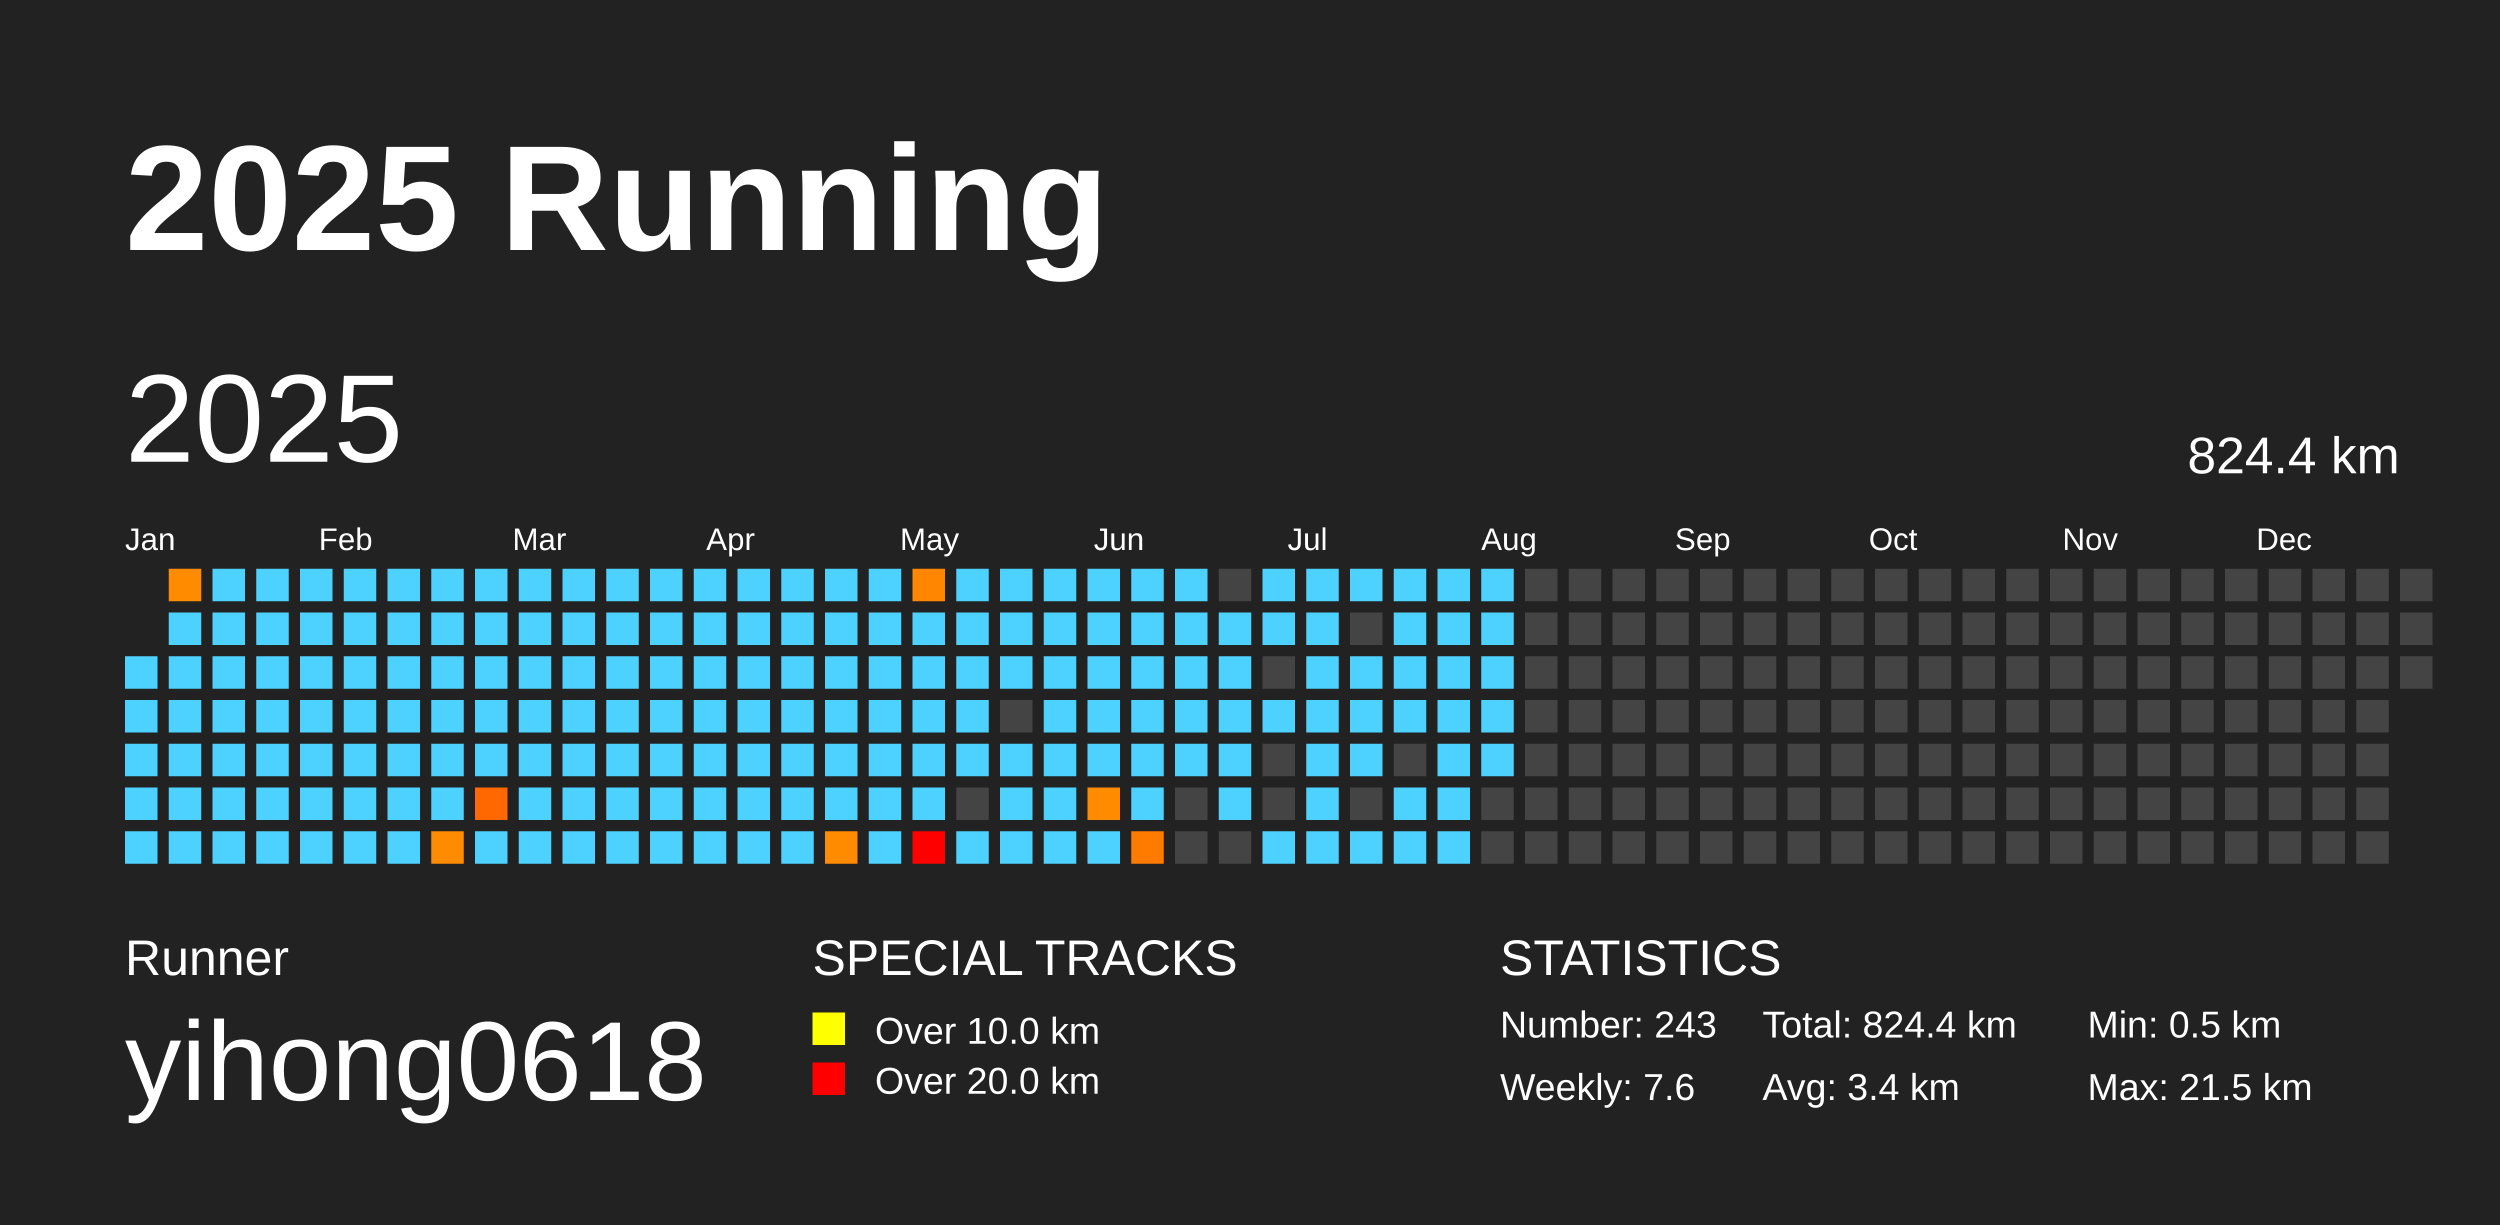
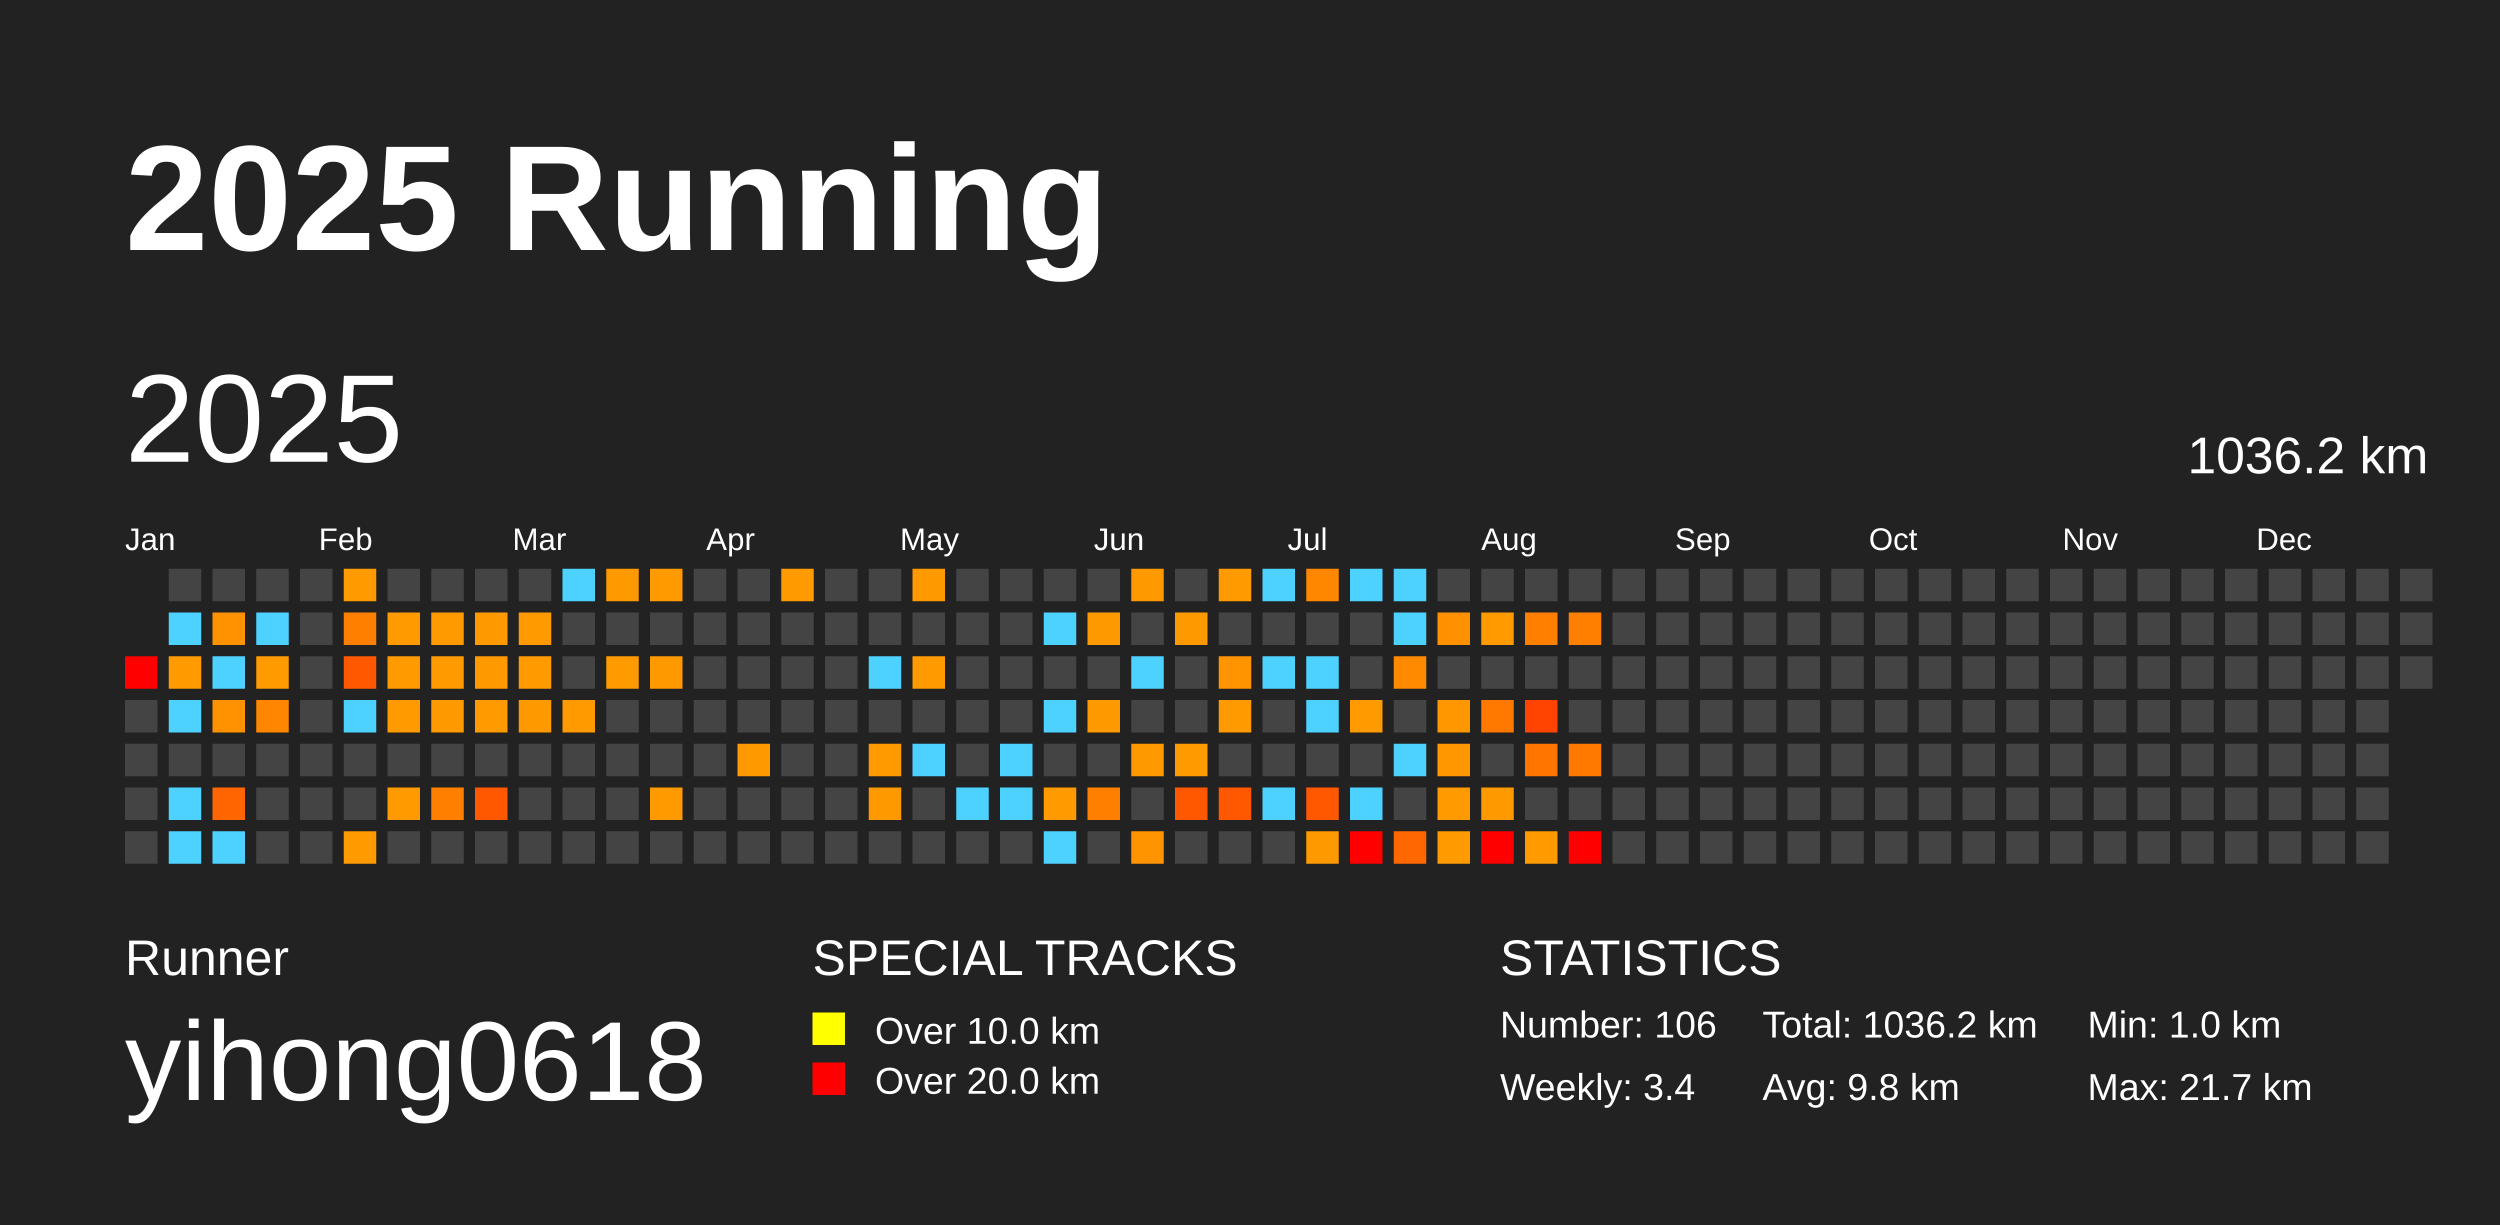
<svg xmlns="http://www.w3.org/2000/svg" baseProfile="full" height="98mm" version="1.1" viewBox="0,0,200,98" width="200mm">
  <defs />
  <rect fill="#222222" height="98" width="200" x="0" y="0" />
  <text fill="#FFFFFF" style="font-size:12px; font-family:Arial; font-weight:bold;" x="10" y="20">2025 Running</text>
  <text fill="#FFFFFF" style="font-size:4px; font-family:Arial" x="10" y="78">Runner</text>
  <text fill="#FFFFFF" style="font-size:9px; font-family:Arial" x="10" y="88">yihong0618</text>
  <text fill="#FFFFFF" style="font-size:4px; font-family:Arial" x="65" y="78">SPECIAL TRACKS</text>
  <rect fill="yellow" height="2.6" width="2.6" x="65" y="81" />
  <text fill="#FFFFFF" style="font-size:3px; font-family:Arial" x="70" y="83.5">Over 10.0 km</text>
  <rect fill="red" height="2.6" width="2.6" x="65" y="85" />
  <text fill="#FFFFFF" style="font-size:3px; font-family:Arial" x="70" y="87.5">Over 20.0 km</text>
  <text fill="#FFFFFF" style="font-size:4px; font-family:Arial" x="120" y="78">STATISTICS</text>
-   <text fill="#FFFFFF" style="font-size:3px; font-family:Arial" x="120" y="83">Number: 243</text>
-   <text fill="#FFFFFF" style="font-size:3px; font-family:Arial" x="120" y="88">Weekly: 7.6</text>
-   <text fill="#FFFFFF" style="font-size:3px; font-family:Arial" x="141" y="83">Total: 824.4 km</text>
-   <text fill="#FFFFFF" style="font-size:3px; font-family:Arial" x="141" y="88">Avg: 3.4 km</text>
-   <text fill="#FFFFFF" style="font-size:3px; font-family:Arial" x="167" y="83">Min: 0.5 km</text>
-   <text fill="#FFFFFF" style="font-size:3px; font-family:Arial" x="167" y="88">Max: 21.5 km</text>
+   <text fill="#FFFFFF" style="font-size:3px; font-family:Arial" x="120" y="83">Number: 106</text>
+   <text fill="#FFFFFF" style="font-size:3px; font-family:Arial" x="120" y="88">Weekly: 3.4</text>
+   <text fill="#FFFFFF" style="font-size:3px; font-family:Arial" x="141" y="83">Total: 1036.2 km</text>
+   <text fill="#FFFFFF" style="font-size:3px; font-family:Arial" x="141" y="88">Avg: 9.8 km</text>
+   <text fill="#FFFFFF" style="font-size:3px; font-family:Arial" x="167" y="83">Min: 1.0 km</text>
+   <text fill="#FFFFFF" style="font-size:3px; font-family:Arial" x="167" y="88">Max: 21.7 km</text>
  <text dominant-baseline="hanging" fill="#FFFFFF" style="font-size:10.0px; font-family:Arial;" x="10" y="30">2025</text>
-   <text dominant-baseline="hanging" fill="#FFFFFF" style="font-size:4.125px; font-family:Arial;" x="175" y="35">824.4 km</text>
+   <text dominant-baseline="hanging" fill="#FFFFFF" style="font-size:4.125px; font-family:Arial;" x="175" y="35">1036.2 km</text>
  <text fill="#FFFFFF" style="font-size:2.5px; font-family:Arial" x="10.0" y="44">Jan</text>
  <text fill="#FFFFFF" style="font-size:2.5px; font-family:Arial" x="25.5" y="44">Feb</text>
  <text fill="#FFFFFF" style="font-size:2.5px; font-family:Arial" x="41.0" y="44">Mar</text>
  <text fill="#FFFFFF" style="font-size:2.5px; font-family:Arial" x="56.5" y="44">Apr</text>
  <text fill="#FFFFFF" style="font-size:2.5px; font-family:Arial" x="72.0" y="44">May</text>
  <text fill="#FFFFFF" style="font-size:2.5px; font-family:Arial" x="87.5" y="44">Jun</text>
  <text fill="#FFFFFF" style="font-size:2.5px; font-family:Arial" x="103.0" y="44">Jul</text>
  <text fill="#FFFFFF" style="font-size:2.5px; font-family:Arial" x="118.5" y="44">Aug</text>
  <text fill="#FFFFFF" style="font-size:2.5px; font-family:Arial" x="134.0" y="44">Sep</text>
  <text fill="#FFFFFF" style="font-size:2.5px; font-family:Arial" x="149.5" y="44">Oct</text>
  <text fill="#FFFFFF" style="font-size:2.5px; font-family:Arial" x="165.0" y="44">Nov</text>
  <text fill="#FFFFFF" style="font-size:2.5px; font-family:Arial" x="180.5" y="44">Dec</text>
-   <rect fill="#4dd2ff" height="2.6" width="2.6" x="10.0" y="52.5" />
-   <rect fill="#4dd2ff" height="2.6" width="2.6" x="10.0" y="56.0" />
-   <rect fill="#4dd2ff" height="2.6" width="2.6" x="10.0" y="59.5" />
-   <rect fill="#4dd2ff" height="2.6" width="2.6" x="10.0" y="63.0" />
-   <rect fill="#4dd2ff" height="2.6" width="2.6" x="10.0" y="66.5" />
-   <rect fill="#ff8c00" height="2.6" width="2.6" x="13.5" y="45.5" />
+   <rect fill="red" height="2.6" width="2.6" x="10.0" y="52.5" />
+   <rect fill="#444444" height="2.6" width="2.6" x="10.0" y="56.0" />
+   <rect fill="#444444" height="2.6" width="2.6" x="10.0" y="59.5" />
+   <rect fill="#444444" height="2.6" width="2.6" x="10.0" y="63.0" />
+   <rect fill="#444444" height="2.6" width="2.6" x="10.0" y="66.5" />
+   <rect fill="#444444" height="2.6" width="2.6" x="13.5" y="45.5" />
  <rect fill="#4dd2ff" height="2.6" width="2.6" x="13.5" y="49.0" />
-   <rect fill="#4dd2ff" height="2.6" width="2.6" x="13.5" y="52.5" />
+   <rect fill="#ff9a00" height="2.6" width="2.6" x="13.5" y="52.5" />
  <rect fill="#4dd2ff" height="2.6" width="2.6" x="13.5" y="56.0" />
-   <rect fill="#4dd2ff" height="2.6" width="2.6" x="13.5" y="59.5" />
+   <rect fill="#444444" height="2.6" width="2.6" x="13.5" y="59.5" />
  <rect fill="#4dd2ff" height="2.6" width="2.6" x="13.5" y="63.0" />
  <rect fill="#4dd2ff" height="2.6" width="2.6" x="13.5" y="66.5" />
-   <rect fill="#4dd2ff" height="2.6" width="2.6" x="17.0" y="45.5" />
-   <rect fill="#4dd2ff" height="2.6" width="2.6" x="17.0" y="49.0" />
+   <rect fill="#444444" height="2.6" width="2.6" x="17.0" y="45.5" />
+   <rect fill="#ff9200" height="2.6" width="2.6" x="17.0" y="49.0" />
  <rect fill="#4dd2ff" height="2.6" width="2.6" x="17.0" y="52.5" />
-   <rect fill="#4dd2ff" height="2.6" width="2.6" x="17.0" y="56.0" />
-   <rect fill="#4dd2ff" height="2.6" width="2.6" x="17.0" y="59.5" />
-   <rect fill="#4dd2ff" height="2.6" width="2.6" x="17.0" y="63.0" />
+   <rect fill="#ff9200" height="2.6" width="2.6" x="17.0" y="56.0" />
+   <rect fill="#444444" height="2.6" width="2.6" x="17.0" y="59.5" />
+   <rect fill="#ff6500" height="2.6" width="2.6" x="17.0" y="63.0" />
  <rect fill="#4dd2ff" height="2.6" width="2.6" x="17.0" y="66.5" />
-   <rect fill="#4dd2ff" height="2.6" width="2.6" x="20.5" y="45.5" />
+   <rect fill="#444444" height="2.6" width="2.6" x="20.5" y="45.5" />
  <rect fill="#4dd2ff" height="2.6" width="2.6" x="20.5" y="49.0" />
-   <rect fill="#4dd2ff" height="2.6" width="2.6" x="20.5" y="52.5" />
-   <rect fill="#4dd2ff" height="2.6" width="2.6" x="20.5" y="56.0" />
-   <rect fill="#4dd2ff" height="2.6" width="2.6" x="20.5" y="59.5" />
-   <rect fill="#4dd2ff" height="2.6" width="2.6" x="20.5" y="63.0" />
-   <rect fill="#4dd2ff" height="2.6" width="2.6" x="20.5" y="66.5" />
-   <rect fill="#4dd2ff" height="2.6" width="2.6" x="24.0" y="45.5" />
-   <rect fill="#4dd2ff" height="2.6" width="2.6" x="24.0" y="49.0" />
-   <rect fill="#4dd2ff" height="2.6" width="2.6" x="24.0" y="52.5" />
-   <rect fill="#4dd2ff" height="2.6" width="2.6" x="24.0" y="56.0" />
-   <rect fill="#4dd2ff" height="2.6" width="2.6" x="24.0" y="59.5" />
-   <rect fill="#4dd2ff" height="2.6" width="2.6" x="24.0" y="63.0" />
-   <rect fill="#4dd2ff" height="2.6" width="2.6" x="24.0" y="66.5" />
-   <rect fill="#4dd2ff" height="2.6" width="2.6" x="27.5" y="45.5" />
-   <rect fill="#4dd2ff" height="2.6" width="2.6" x="27.5" y="49.0" />
-   <rect fill="#4dd2ff" height="2.6" width="2.6" x="27.5" y="52.5" />
+   <rect fill="#ff9a00" height="2.6" width="2.6" x="20.5" y="52.5" />
+   <rect fill="#ff8600" height="2.6" width="2.6" x="20.5" y="56.0" />
+   <rect fill="#444444" height="2.6" width="2.6" x="20.5" y="59.5" />
+   <rect fill="#444444" height="2.6" width="2.6" x="20.5" y="63.0" />
+   <rect fill="#444444" height="2.6" width="2.6" x="20.5" y="66.5" />
+   <rect fill="#444444" height="2.6" width="2.6" x="24.0" y="45.5" />
+   <rect fill="#444444" height="2.6" width="2.6" x="24.0" y="49.0" />
+   <rect fill="#444444" height="2.6" width="2.6" x="24.0" y="52.5" />
+   <rect fill="#444444" height="2.6" width="2.6" x="24.0" y="56.0" />
+   <rect fill="#444444" height="2.6" width="2.6" x="24.0" y="59.5" />
+   <rect fill="#444444" height="2.6" width="2.6" x="24.0" y="63.0" />
+   <rect fill="#444444" height="2.6" width="2.6" x="24.0" y="66.5" />
+   <rect fill="#ff9a00" height="2.6" width="2.6" x="27.5" y="45.5" />
+   <rect fill="#ff7f00" height="2.6" width="2.6" x="27.5" y="49.0" />
+   <rect fill="#ff5800" height="2.6" width="2.6" x="27.5" y="52.5" />
  <rect fill="#4dd2ff" height="2.6" width="2.6" x="27.5" y="56.0" />
-   <rect fill="#4dd2ff" height="2.6" width="2.6" x="27.5" y="59.5" />
-   <rect fill="#4dd2ff" height="2.6" width="2.6" x="27.5" y="63.0" />
-   <rect fill="#4dd2ff" height="2.6" width="2.6" x="27.5" y="66.5" />
-   <rect fill="#4dd2ff" height="2.6" width="2.6" x="31.0" y="45.5" />
-   <rect fill="#4dd2ff" height="2.6" width="2.6" x="31.0" y="49.0" />
-   <rect fill="#4dd2ff" height="2.6" width="2.6" x="31.0" y="52.5" />
-   <rect fill="#4dd2ff" height="2.6" width="2.6" x="31.0" y="56.0" />
-   <rect fill="#4dd2ff" height="2.6" width="2.6" x="31.0" y="59.5" />
-   <rect fill="#4dd2ff" height="2.6" width="2.6" x="31.0" y="63.0" />
-   <rect fill="#4dd2ff" height="2.6" width="2.6" x="31.0" y="66.5" />
-   <rect fill="#4dd2ff" height="2.6" width="2.6" x="34.5" y="45.5" />
-   <rect fill="#4dd2ff" height="2.6" width="2.6" x="34.5" y="49.0" />
-   <rect fill="#4dd2ff" height="2.6" width="2.6" x="34.5" y="52.5" />
-   <rect fill="#4dd2ff" height="2.6" width="2.6" x="34.5" y="56.0" />
-   <rect fill="#4dd2ff" height="2.6" width="2.6" x="34.5" y="59.5" />
-   <rect fill="#4dd2ff" height="2.6" width="2.6" x="34.5" y="63.0" />
-   <rect fill="#ff8c00" height="2.6" width="2.6" x="34.5" y="66.5" />
-   <rect fill="#4dd2ff" height="2.6" width="2.6" x="38.0" y="45.5" />
-   <rect fill="#4dd2ff" height="2.6" width="2.6" x="38.0" y="49.0" />
-   <rect fill="#4dd2ff" height="2.6" width="2.6" x="38.0" y="52.5" />
-   <rect fill="#4dd2ff" height="2.6" width="2.6" x="38.0" y="56.0" />
-   <rect fill="#4dd2ff" height="2.6" width="2.6" x="38.0" y="59.5" />
-   <rect fill="#ff6700" height="2.6" width="2.6" x="38.0" y="63.0" />
-   <rect fill="#4dd2ff" height="2.6" width="2.6" x="38.0" y="66.5" />
-   <rect fill="#4dd2ff" height="2.6" width="2.6" x="41.5" y="45.5" />
-   <rect fill="#4dd2ff" height="2.6" width="2.6" x="41.5" y="49.0" />
-   <rect fill="#4dd2ff" height="2.6" width="2.6" x="41.5" y="52.5" />
-   <rect fill="#4dd2ff" height="2.6" width="2.6" x="41.5" y="56.0" />
-   <rect fill="#4dd2ff" height="2.6" width="2.6" x="41.5" y="59.5" />
-   <rect fill="#4dd2ff" height="2.6" width="2.6" x="41.5" y="63.0" />
-   <rect fill="#4dd2ff" height="2.6" width="2.6" x="41.5" y="66.5" />
+   <rect fill="#444444" height="2.6" width="2.6" x="27.5" y="59.5" />
+   <rect fill="#444444" height="2.6" width="2.6" x="27.5" y="63.0" />
+   <rect fill="#ff9a00" height="2.6" width="2.6" x="27.5" y="66.5" />
+   <rect fill="#444444" height="2.6" width="2.6" x="31.0" y="45.5" />
+   <rect fill="#ff9a00" height="2.6" width="2.6" x="31.0" y="49.0" />
+   <rect fill="#ff9a00" height="2.6" width="2.6" x="31.0" y="52.5" />
+   <rect fill="#ff9a00" height="2.6" width="2.6" x="31.0" y="56.0" />
+   <rect fill="#444444" height="2.6" width="2.6" x="31.0" y="59.5" />
+   <rect fill="#ff9a00" height="2.6" width="2.6" x="31.0" y="63.0" />
+   <rect fill="#444444" height="2.6" width="2.6" x="31.0" y="66.5" />
+   <rect fill="#444444" height="2.6" width="2.6" x="34.5" y="45.5" />
+   <rect fill="#ff9a00" height="2.6" width="2.6" x="34.5" y="49.0" />
+   <rect fill="#ff9a00" height="2.6" width="2.6" x="34.5" y="52.5" />
+   <rect fill="#ff9900" height="2.6" width="2.6" x="34.5" y="56.0" />
+   <rect fill="#444444" height="2.6" width="2.6" x="34.5" y="59.5" />
+   <rect fill="#ff7f00" height="2.6" width="2.6" x="34.5" y="63.0" />
+   <rect fill="#444444" height="2.6" width="2.6" x="34.5" y="66.5" />
+   <rect fill="#444444" height="2.6" width="2.6" x="38.0" y="45.5" />
+   <rect fill="#ff9900" height="2.6" width="2.6" x="38.0" y="49.0" />
+   <rect fill="#ff9900" height="2.6" width="2.6" x="38.0" y="52.5" />
+   <rect fill="#ff9a00" height="2.6" width="2.6" x="38.0" y="56.0" />
+   <rect fill="#444444" height="2.6" width="2.6" x="38.0" y="59.5" />
+   <rect fill="#ff5800" height="2.6" width="2.6" x="38.0" y="63.0" />
+   <rect fill="#444444" height="2.6" width="2.6" x="38.0" y="66.5" />
+   <rect fill="#444444" height="2.6" width="2.6" x="41.5" y="45.5" />
+   <rect fill="#ff9a00" height="2.6" width="2.6" x="41.5" y="49.0" />
+   <rect fill="#ff9a00" height="2.6" width="2.6" x="41.5" y="52.5" />
+   <rect fill="#ff9900" height="2.6" width="2.6" x="41.5" y="56.0" />
+   <rect fill="#444444" height="2.6" width="2.6" x="41.5" y="59.5" />
+   <rect fill="#444444" height="2.6" width="2.6" x="41.5" y="63.0" />
+   <rect fill="#444444" height="2.6" width="2.6" x="41.5" y="66.5" />
  <rect fill="#4dd2ff" height="2.6" width="2.6" x="45.0" y="45.5" />
-   <rect fill="#4dd2ff" height="2.6" width="2.6" x="45.0" y="49.0" />
-   <rect fill="#4dd2ff" height="2.6" width="2.6" x="45.0" y="52.5" />
-   <rect fill="#4dd2ff" height="2.6" width="2.6" x="45.0" y="56.0" />
-   <rect fill="#4dd2ff" height="2.6" width="2.6" x="45.0" y="59.5" />
-   <rect fill="#4dd2ff" height="2.6" width="2.6" x="45.0" y="63.0" />
-   <rect fill="#4dd2ff" height="2.6" width="2.6" x="45.0" y="66.5" />
-   <rect fill="#4dd2ff" height="2.6" width="2.6" x="48.5" y="45.5" />
-   <rect fill="#4dd2ff" height="2.6" width="2.6" x="48.5" y="49.0" />
-   <rect fill="#4dd2ff" height="2.6" width="2.6" x="48.5" y="52.5" />
-   <rect fill="#4dd2ff" height="2.6" width="2.6" x="48.5" y="56.0" />
-   <rect fill="#4dd2ff" height="2.6" width="2.6" x="48.5" y="59.5" />
-   <rect fill="#4dd2ff" height="2.6" width="2.6" x="48.5" y="63.0" />
-   <rect fill="#4dd2ff" height="2.6" width="2.6" x="48.5" y="66.5" />
-   <rect fill="#4dd2ff" height="2.6" width="2.6" x="52.0" y="45.5" />
-   <rect fill="#4dd2ff" height="2.6" width="2.6" x="52.0" y="49.0" />
-   <rect fill="#4dd2ff" height="2.6" width="2.6" x="52.0" y="52.5" />
-   <rect fill="#4dd2ff" height="2.6" width="2.6" x="52.0" y="56.0" />
-   <rect fill="#4dd2ff" height="2.6" width="2.6" x="52.0" y="59.5" />
-   <rect fill="#4dd2ff" height="2.6" width="2.6" x="52.0" y="63.0" />
-   <rect fill="#4dd2ff" height="2.6" width="2.6" x="52.0" y="66.5" />
-   <rect fill="#4dd2ff" height="2.6" width="2.6" x="55.5" y="45.5" />
-   <rect fill="#4dd2ff" height="2.6" width="2.6" x="55.5" y="49.0" />
-   <rect fill="#4dd2ff" height="2.6" width="2.6" x="55.5" y="52.5" />
-   <rect fill="#4dd2ff" height="2.6" width="2.6" x="55.5" y="56.0" />
-   <rect fill="#4dd2ff" height="2.6" width="2.6" x="55.5" y="59.5" />
-   <rect fill="#4dd2ff" height="2.6" width="2.6" x="55.5" y="63.0" />
-   <rect fill="#4dd2ff" height="2.6" width="2.6" x="55.5" y="66.5" />
-   <rect fill="#4dd2ff" height="2.6" width="2.6" x="59.0" y="45.5" />
-   <rect fill="#4dd2ff" height="2.6" width="2.6" x="59.0" y="49.0" />
-   <rect fill="#4dd2ff" height="2.6" width="2.6" x="59.0" y="52.5" />
-   <rect fill="#4dd2ff" height="2.6" width="2.6" x="59.0" y="56.0" />
-   <rect fill="#4dd2ff" height="2.6" width="2.6" x="59.0" y="59.5" />
-   <rect fill="#4dd2ff" height="2.6" width="2.6" x="59.0" y="63.0" />
-   <rect fill="#4dd2ff" height="2.6" width="2.6" x="59.0" y="66.5" />
-   <rect fill="#4dd2ff" height="2.6" width="2.6" x="62.5" y="45.5" />
-   <rect fill="#4dd2ff" height="2.6" width="2.6" x="62.5" y="49.0" />
-   <rect fill="#4dd2ff" height="2.6" width="2.6" x="62.5" y="52.5" />
-   <rect fill="#4dd2ff" height="2.6" width="2.6" x="62.5" y="56.0" />
-   <rect fill="#4dd2ff" height="2.6" width="2.6" x="62.5" y="59.5" />
-   <rect fill="#4dd2ff" height="2.6" width="2.6" x="62.5" y="63.0" />
-   <rect fill="#4dd2ff" height="2.6" width="2.6" x="62.5" y="66.5" />
-   <rect fill="#4dd2ff" height="2.6" width="2.6" x="66.0" y="45.5" />
-   <rect fill="#4dd2ff" height="2.6" width="2.6" x="66.0" y="49.0" />
-   <rect fill="#4dd2ff" height="2.6" width="2.6" x="66.0" y="52.5" />
-   <rect fill="#4dd2ff" height="2.6" width="2.6" x="66.0" y="56.0" />
-   <rect fill="#4dd2ff" height="2.6" width="2.6" x="66.0" y="59.5" />
-   <rect fill="#4dd2ff" height="2.6" width="2.6" x="66.0" y="63.0" />
-   <rect fill="#ff8c00" height="2.6" width="2.6" x="66.0" y="66.5" />
-   <rect fill="#4dd2ff" height="2.6" width="2.6" x="69.5" y="45.5" />
-   <rect fill="#4dd2ff" height="2.6" width="2.6" x="69.5" y="49.0" />
+   <rect fill="#444444" height="2.6" width="2.6" x="45.0" y="49.0" />
+   <rect fill="#444444" height="2.6" width="2.6" x="45.0" y="52.5" />
+   <rect fill="#ff9a00" height="2.6" width="2.6" x="45.0" y="56.0" />
+   <rect fill="#444444" height="2.6" width="2.6" x="45.0" y="59.5" />
+   <rect fill="#444444" height="2.6" width="2.6" x="45.0" y="63.0" />
+   <rect fill="#444444" height="2.6" width="2.6" x="45.0" y="66.5" />
+   <rect fill="#ff9900" height="2.6" width="2.6" x="48.5" y="45.5" />
+   <rect fill="#444444" height="2.6" width="2.6" x="48.5" y="49.0" />
+   <rect fill="#ff9a00" height="2.6" width="2.6" x="48.5" y="52.5" />
+   <rect fill="#444444" height="2.6" width="2.6" x="48.5" y="56.0" />
+   <rect fill="#444444" height="2.6" width="2.6" x="48.5" y="59.5" />
+   <rect fill="#444444" height="2.6" width="2.6" x="48.5" y="63.0" />
+   <rect fill="#444444" height="2.6" width="2.6" x="48.5" y="66.5" />
+   <rect fill="#ff9a00" height="2.6" width="2.6" x="52.0" y="45.5" />
+   <rect fill="#444444" height="2.6" width="2.6" x="52.0" y="49.0" />
+   <rect fill="#ff9900" height="2.6" width="2.6" x="52.0" y="52.5" />
+   <rect fill="#444444" height="2.6" width="2.6" x="52.0" y="56.0" />
+   <rect fill="#444444" height="2.6" width="2.6" x="52.0" y="59.5" />
+   <rect fill="#ff9a00" height="2.6" width="2.6" x="52.0" y="63.0" />
+   <rect fill="#444444" height="2.6" width="2.6" x="52.0" y="66.5" />
+   <rect fill="#444444" height="2.6" width="2.6" x="55.5" y="45.5" />
+   <rect fill="#444444" height="2.6" width="2.6" x="55.5" y="49.0" />
+   <rect fill="#444444" height="2.6" width="2.6" x="55.5" y="52.5" />
+   <rect fill="#444444" height="2.6" width="2.6" x="55.5" y="56.0" />
+   <rect fill="#444444" height="2.6" width="2.6" x="55.5" y="59.5" />
+   <rect fill="#444444" height="2.6" width="2.6" x="55.5" y="63.0" />
+   <rect fill="#444444" height="2.6" width="2.6" x="55.5" y="66.5" />
+   <rect fill="#444444" height="2.6" width="2.6" x="59.0" y="45.5" />
+   <rect fill="#444444" height="2.6" width="2.6" x="59.0" y="49.0" />
+   <rect fill="#444444" height="2.6" width="2.6" x="59.0" y="52.5" />
+   <rect fill="#444444" height="2.6" width="2.6" x="59.0" y="56.0" />
+   <rect fill="#ff9900" height="2.6" width="2.6" x="59.0" y="59.5" />
+   <rect fill="#444444" height="2.6" width="2.6" x="59.0" y="63.0" />
+   <rect fill="#444444" height="2.6" width="2.6" x="59.0" y="66.5" />
+   <rect fill="#ff9a00" height="2.6" width="2.6" x="62.5" y="45.5" />
+   <rect fill="#444444" height="2.6" width="2.6" x="62.5" y="49.0" />
+   <rect fill="#444444" height="2.6" width="2.6" x="62.5" y="52.5" />
+   <rect fill="#444444" height="2.6" width="2.6" x="62.5" y="56.0" />
+   <rect fill="#444444" height="2.6" width="2.6" x="62.5" y="59.5" />
+   <rect fill="#444444" height="2.6" width="2.6" x="62.5" y="63.0" />
+   <rect fill="#444444" height="2.6" width="2.6" x="62.5" y="66.5" />
+   <rect fill="#444444" height="2.6" width="2.6" x="66.0" y="45.5" />
+   <rect fill="#444444" height="2.6" width="2.6" x="66.0" y="49.0" />
+   <rect fill="#444444" height="2.6" width="2.6" x="66.0" y="52.5" />
+   <rect fill="#444444" height="2.6" width="2.6" x="66.0" y="56.0" />
+   <rect fill="#444444" height="2.6" width="2.6" x="66.0" y="59.5" />
+   <rect fill="#444444" height="2.6" width="2.6" x="66.0" y="63.0" />
+   <rect fill="#444444" height="2.6" width="2.6" x="66.0" y="66.5" />
+   <rect fill="#444444" height="2.6" width="2.6" x="69.5" y="45.5" />
+   <rect fill="#444444" height="2.6" width="2.6" x="69.5" y="49.0" />
  <rect fill="#4dd2ff" height="2.6" width="2.6" x="69.5" y="52.5" />
-   <rect fill="#4dd2ff" height="2.6" width="2.6" x="69.5" y="56.0" />
-   <rect fill="#4dd2ff" height="2.6" width="2.6" x="69.5" y="59.5" />
-   <rect fill="#4dd2ff" height="2.6" width="2.6" x="69.5" y="63.0" />
-   <rect fill="#4dd2ff" height="2.6" width="2.6" x="69.5" y="66.5" />
-   <rect fill="#ff8600" height="2.6" width="2.6" x="73.0" y="45.5" />
-   <rect fill="#4dd2ff" height="2.6" width="2.6" x="73.0" y="49.0" />
-   <rect fill="#4dd2ff" height="2.6" width="2.6" x="73.0" y="52.5" />
-   <rect fill="#4dd2ff" height="2.6" width="2.6" x="73.0" y="56.0" />
+   <rect fill="#444444" height="2.6" width="2.6" x="69.5" y="56.0" />
+   <rect fill="#ff9a00" height="2.6" width="2.6" x="69.5" y="59.5" />
+   <rect fill="#ff9900" height="2.6" width="2.6" x="69.5" y="63.0" />
+   <rect fill="#444444" height="2.6" width="2.6" x="69.5" y="66.5" />
+   <rect fill="#ff9900" height="2.6" width="2.6" x="73.0" y="45.5" />
+   <rect fill="#444444" height="2.6" width="2.6" x="73.0" y="49.0" />
+   <rect fill="#ff9a00" height="2.6" width="2.6" x="73.0" y="52.5" />
+   <rect fill="#444444" height="2.6" width="2.6" x="73.0" y="56.0" />
  <rect fill="#4dd2ff" height="2.6" width="2.6" x="73.0" y="59.5" />
-   <rect fill="#4dd2ff" height="2.6" width="2.6" x="73.0" y="63.0" />
-   <rect fill="red" height="2.6" width="2.6" x="73.0" y="66.5" />
-   <rect fill="#4dd2ff" height="2.6" width="2.6" x="76.5" y="45.5" />
-   <rect fill="#4dd2ff" height="2.6" width="2.6" x="76.5" y="49.0" />
-   <rect fill="#4dd2ff" height="2.6" width="2.6" x="76.5" y="52.5" />
-   <rect fill="#4dd2ff" height="2.6" width="2.6" x="76.5" y="56.0" />
-   <rect fill="#4dd2ff" height="2.6" width="2.6" x="76.5" y="59.5" />
-   <rect fill="#444444" height="2.6" width="2.6" x="76.5" y="63.0" />
-   <rect fill="#4dd2ff" height="2.6" width="2.6" x="76.5" y="66.5" />
-   <rect fill="#4dd2ff" height="2.6" width="2.6" x="80.0" y="45.5" />
-   <rect fill="#4dd2ff" height="2.6" width="2.6" x="80.0" y="49.0" />
-   <rect fill="#4dd2ff" height="2.6" width="2.6" x="80.0" y="52.5" />
+   <rect fill="#444444" height="2.6" width="2.6" x="73.0" y="63.0" />
+   <rect fill="#444444" height="2.6" width="2.6" x="73.0" y="66.5" />
+   <rect fill="#444444" height="2.6" width="2.6" x="76.5" y="45.5" />
+   <rect fill="#444444" height="2.6" width="2.6" x="76.5" y="49.0" />
+   <rect fill="#444444" height="2.6" width="2.6" x="76.5" y="52.5" />
+   <rect fill="#444444" height="2.6" width="2.6" x="76.5" y="56.0" />
+   <rect fill="#444444" height="2.6" width="2.6" x="76.5" y="59.5" />
+   <rect fill="#4dd2ff" height="2.6" width="2.6" x="76.5" y="63.0" />
+   <rect fill="#444444" height="2.6" width="2.6" x="76.5" y="66.5" />
+   <rect fill="#444444" height="2.6" width="2.6" x="80.0" y="45.5" />
+   <rect fill="#444444" height="2.6" width="2.6" x="80.0" y="49.0" />
+   <rect fill="#444444" height="2.6" width="2.6" x="80.0" y="52.5" />
  <rect fill="#444444" height="2.6" width="2.6" x="80.0" y="56.0" />
  <rect fill="#4dd2ff" height="2.6" width="2.6" x="80.0" y="59.5" />
  <rect fill="#4dd2ff" height="2.6" width="2.6" x="80.0" y="63.0" />
-   <rect fill="#4dd2ff" height="2.6" width="2.6" x="80.0" y="66.5" />
-   <rect fill="#4dd2ff" height="2.6" width="2.6" x="83.5" y="45.5" />
+   <rect fill="#444444" height="2.6" width="2.6" x="80.0" y="66.5" />
+   <rect fill="#444444" height="2.6" width="2.6" x="83.5" y="45.5" />
  <rect fill="#4dd2ff" height="2.6" width="2.6" x="83.5" y="49.0" />
-   <rect fill="#4dd2ff" height="2.6" width="2.6" x="83.5" y="52.5" />
+   <rect fill="#444444" height="2.6" width="2.6" x="83.5" y="52.5" />
  <rect fill="#4dd2ff" height="2.6" width="2.6" x="83.5" y="56.0" />
-   <rect fill="#4dd2ff" height="2.6" width="2.6" x="83.5" y="59.5" />
-   <rect fill="#4dd2ff" height="2.6" width="2.6" x="83.5" y="63.0" />
+   <rect fill="#444444" height="2.6" width="2.6" x="83.5" y="59.5" />
+   <rect fill="#ff9a00" height="2.6" width="2.6" x="83.5" y="63.0" />
  <rect fill="#4dd2ff" height="2.6" width="2.6" x="83.5" y="66.5" />
-   <rect fill="#4dd2ff" height="2.6" width="2.6" x="87.0" y="45.5" />
-   <rect fill="#4dd2ff" height="2.6" width="2.6" x="87.0" y="49.0" />
-   <rect fill="#4dd2ff" height="2.6" width="2.6" x="87.0" y="52.5" />
-   <rect fill="#4dd2ff" height="2.6" width="2.6" x="87.0" y="56.0" />
-   <rect fill="#4dd2ff" height="2.6" width="2.6" x="87.0" y="59.5" />
-   <rect fill="#ff8c00" height="2.6" width="2.6" x="87.0" y="63.0" />
-   <rect fill="#4dd2ff" height="2.6" width="2.6" x="87.0" y="66.5" />
-   <rect fill="#4dd2ff" height="2.6" width="2.6" x="90.5" y="45.5" />
-   <rect fill="#4dd2ff" height="2.6" width="2.6" x="90.5" y="49.0" />
+   <rect fill="#444444" height="2.6" width="2.6" x="87.0" y="45.5" />
+   <rect fill="#ff9900" height="2.6" width="2.6" x="87.0" y="49.0" />
+   <rect fill="#444444" height="2.6" width="2.6" x="87.0" y="52.5" />
+   <rect fill="#ff9900" height="2.6" width="2.6" x="87.0" y="56.0" />
+   <rect fill="#444444" height="2.6" width="2.6" x="87.0" y="59.5" />
+   <rect fill="#ff7f00" height="2.6" width="2.6" x="87.0" y="63.0" />
+   <rect fill="#444444" height="2.6" width="2.6" x="87.0" y="66.5" />
+   <rect fill="#ff9900" height="2.6" width="2.6" x="90.5" y="45.5" />
+   <rect fill="#444444" height="2.6" width="2.6" x="90.5" y="49.0" />
  <rect fill="#4dd2ff" height="2.6" width="2.6" x="90.5" y="52.5" />
-   <rect fill="#4dd2ff" height="2.6" width="2.6" x="90.5" y="56.0" />
-   <rect fill="#4dd2ff" height="2.6" width="2.6" x="90.5" y="59.5" />
-   <rect fill="#4dd2ff" height="2.6" width="2.6" x="90.5" y="63.0" />
-   <rect fill="#ff7b00" height="2.6" width="2.6" x="90.5" y="66.5" />
-   <rect fill="#4dd2ff" height="2.6" width="2.6" x="94.0" y="45.5" />
-   <rect fill="#4dd2ff" height="2.6" width="2.6" x="94.0" y="49.0" />
-   <rect fill="#4dd2ff" height="2.6" width="2.6" x="94.0" y="52.5" />
-   <rect fill="#4dd2ff" height="2.6" width="2.6" x="94.0" y="56.0" />
-   <rect fill="#4dd2ff" height="2.6" width="2.6" x="94.0" y="59.5" />
-   <rect fill="#444444" height="2.6" width="2.6" x="94.0" y="63.0" />
+   <rect fill="#444444" height="2.6" width="2.6" x="90.5" y="56.0" />
+   <rect fill="#ff9900" height="2.6" width="2.6" x="90.5" y="59.5" />
+   <rect fill="#444444" height="2.6" width="2.6" x="90.5" y="63.0" />
+   <rect fill="#ff9300" height="2.6" width="2.6" x="90.5" y="66.5" />
+   <rect fill="#444444" height="2.6" width="2.6" x="94.0" y="45.5" />
+   <rect fill="#ff9900" height="2.6" width="2.6" x="94.0" y="49.0" />
+   <rect fill="#444444" height="2.6" width="2.6" x="94.0" y="52.5" />
+   <rect fill="#444444" height="2.6" width="2.6" x="94.0" y="56.0" />
+   <rect fill="#ff9a00" height="2.6" width="2.6" x="94.0" y="59.5" />
+   <rect fill="#ff5800" height="2.6" width="2.6" x="94.0" y="63.0" />
  <rect fill="#444444" height="2.6" width="2.6" x="94.0" y="66.5" />
-   <rect fill="#444444" height="2.6" width="2.6" x="97.5" y="45.5" />
-   <rect fill="#4dd2ff" height="2.6" width="2.6" x="97.5" y="49.0" />
-   <rect fill="#4dd2ff" height="2.6" width="2.6" x="97.5" y="52.5" />
-   <rect fill="#4dd2ff" height="2.6" width="2.6" x="97.5" y="56.0" />
-   <rect fill="#4dd2ff" height="2.6" width="2.6" x="97.5" y="59.5" />
-   <rect fill="#4dd2ff" height="2.6" width="2.6" x="97.5" y="63.0" />
+   <rect fill="#ff9a00" height="2.6" width="2.6" x="97.5" y="45.5" />
+   <rect fill="#444444" height="2.6" width="2.6" x="97.5" y="49.0" />
+   <rect fill="#ff9300" height="2.6" width="2.6" x="97.5" y="52.5" />
+   <rect fill="#ff9a00" height="2.6" width="2.6" x="97.5" y="56.0" />
+   <rect fill="#444444" height="2.6" width="2.6" x="97.5" y="59.5" />
+   <rect fill="#ff5800" height="2.6" width="2.6" x="97.5" y="63.0" />
  <rect fill="#444444" height="2.6" width="2.6" x="97.5" y="66.5" />
  <rect fill="#4dd2ff" height="2.6" width="2.6" x="101.0" y="45.5" />
-   <rect fill="#4dd2ff" height="2.6" width="2.6" x="101.0" y="49.0" />
-   <rect fill="#444444" height="2.6" width="2.6" x="101.0" y="52.5" />
-   <rect fill="#4dd2ff" height="2.6" width="2.6" x="101.0" y="56.0" />
+   <rect fill="#444444" height="2.6" width="2.6" x="101.0" y="49.0" />
+   <rect fill="#4dd2ff" height="2.6" width="2.6" x="101.0" y="52.5" />
+   <rect fill="#444444" height="2.6" width="2.6" x="101.0" y="56.0" />
  <rect fill="#444444" height="2.6" width="2.6" x="101.0" y="59.5" />
-   <rect fill="#444444" height="2.6" width="2.6" x="101.0" y="63.0" />
-   <rect fill="#4dd2ff" height="2.6" width="2.6" x="101.0" y="66.5" />
-   <rect fill="#4dd2ff" height="2.6" width="2.6" x="104.5" y="45.5" />
-   <rect fill="#4dd2ff" height="2.6" width="2.6" x="104.5" y="49.0" />
+   <rect fill="#4dd2ff" height="2.6" width="2.6" x="101.0" y="63.0" />
+   <rect fill="#444444" height="2.6" width="2.6" x="101.0" y="66.5" />
+   <rect fill="#ff8700" height="2.6" width="2.6" x="104.5" y="45.5" />
+   <rect fill="#444444" height="2.6" width="2.6" x="104.5" y="49.0" />
  <rect fill="#4dd2ff" height="2.6" width="2.6" x="104.5" y="52.5" />
  <rect fill="#4dd2ff" height="2.6" width="2.6" x="104.5" y="56.0" />
-   <rect fill="#4dd2ff" height="2.6" width="2.6" x="104.5" y="59.5" />
-   <rect fill="#4dd2ff" height="2.6" width="2.6" x="104.5" y="63.0" />
-   <rect fill="#4dd2ff" height="2.6" width="2.6" x="104.5" y="66.5" />
+   <rect fill="#444444" height="2.6" width="2.6" x="104.5" y="59.5" />
+   <rect fill="#ff5800" height="2.6" width="2.6" x="104.5" y="63.0" />
+   <rect fill="#ff9900" height="2.6" width="2.6" x="104.5" y="66.5" />
  <rect fill="#4dd2ff" height="2.6" width="2.6" x="108.0" y="45.5" />
  <rect fill="#444444" height="2.6" width="2.6" x="108.0" y="49.0" />
-   <rect fill="#4dd2ff" height="2.6" width="2.6" x="108.0" y="52.5" />
-   <rect fill="#4dd2ff" height="2.6" width="2.6" x="108.0" y="56.0" />
-   <rect fill="#4dd2ff" height="2.6" width="2.6" x="108.0" y="59.5" />
-   <rect fill="#444444" height="2.6" width="2.6" x="108.0" y="63.0" />
-   <rect fill="#4dd2ff" height="2.6" width="2.6" x="108.0" y="66.5" />
+   <rect fill="#444444" height="2.6" width="2.6" x="108.0" y="52.5" />
+   <rect fill="#ff9a00" height="2.6" width="2.6" x="108.0" y="56.0" />
+   <rect fill="#444444" height="2.6" width="2.6" x="108.0" y="59.5" />
+   <rect fill="#4dd2ff" height="2.6" width="2.6" x="108.0" y="63.0" />
+   <rect fill="red" height="2.6" width="2.6" x="108.0" y="66.5" />
  <rect fill="#4dd2ff" height="2.6" width="2.6" x="111.5" y="45.5" />
  <rect fill="#4dd2ff" height="2.6" width="2.6" x="111.5" y="49.0" />
-   <rect fill="#4dd2ff" height="2.6" width="2.6" x="111.5" y="52.5" />
-   <rect fill="#4dd2ff" height="2.6" width="2.6" x="111.5" y="56.0" />
-   <rect fill="#444444" height="2.6" width="2.6" x="111.5" y="59.5" />
-   <rect fill="#4dd2ff" height="2.6" width="2.6" x="111.5" y="63.0" />
-   <rect fill="#4dd2ff" height="2.6" width="2.6" x="111.5" y="66.5" />
-   <rect fill="#4dd2ff" height="2.6" width="2.6" x="115.0" y="45.5" />
-   <rect fill="#4dd2ff" height="2.6" width="2.6" x="115.0" y="49.0" />
-   <rect fill="#4dd2ff" height="2.6" width="2.6" x="115.0" y="52.5" />
-   <rect fill="#4dd2ff" height="2.6" width="2.6" x="115.0" y="56.0" />
-   <rect fill="#4dd2ff" height="2.6" width="2.6" x="115.0" y="59.5" />
-   <rect fill="#4dd2ff" height="2.6" width="2.6" x="115.0" y="63.0" />
-   <rect fill="#4dd2ff" height="2.6" width="2.6" x="115.0" y="66.5" />
-   <rect fill="#4dd2ff" height="2.6" width="2.6" x="118.5" y="45.5" />
-   <rect fill="#4dd2ff" height="2.6" width="2.6" x="118.5" y="49.0" />
-   <rect fill="#4dd2ff" height="2.6" width="2.6" x="118.5" y="52.5" />
-   <rect fill="#4dd2ff" height="2.6" width="2.6" x="118.5" y="56.0" />
-   <rect fill="#4dd2ff" height="2.6" width="2.6" x="118.5" y="59.5" />
-   <rect fill="#444444" height="2.6" width="2.6" x="118.5" y="63.0" />
-   <rect fill="#444444" height="2.6" width="2.6" x="118.5" y="66.5" />
+   <rect fill="#ff8a00" height="2.6" width="2.6" x="111.5" y="52.5" />
+   <rect fill="#444444" height="2.6" width="2.6" x="111.5" y="56.0" />
+   <rect fill="#4dd2ff" height="2.6" width="2.6" x="111.5" y="59.5" />
+   <rect fill="#444444" height="2.6" width="2.6" x="111.5" y="63.0" />
+   <rect fill="#ff6700" height="2.6" width="2.6" x="111.5" y="66.5" />
+   <rect fill="#444444" height="2.6" width="2.6" x="115.0" y="45.5" />
+   <rect fill="#ff9000" height="2.6" width="2.6" x="115.0" y="49.0" />
+   <rect fill="#444444" height="2.6" width="2.6" x="115.0" y="52.5" />
+   <rect fill="#ff9800" height="2.6" width="2.6" x="115.0" y="56.0" />
+   <rect fill="#ff9700" height="2.6" width="2.6" x="115.0" y="59.5" />
+   <rect fill="#ff9a00" height="2.6" width="2.6" x="115.0" y="63.0" />
+   <rect fill="#ff9a00" height="2.6" width="2.6" x="115.0" y="66.5" />
+   <rect fill="#444444" height="2.6" width="2.6" x="118.5" y="45.5" />
+   <rect fill="#ff9a00" height="2.6" width="2.6" x="118.5" y="49.0" />
+   <rect fill="#444444" height="2.6" width="2.6" x="118.5" y="52.5" />
+   <rect fill="#ff7800" height="2.6" width="2.6" x="118.5" y="56.0" />
+   <rect fill="#444444" height="2.6" width="2.6" x="118.5" y="59.5" />
+   <rect fill="#ff9900" height="2.6" width="2.6" x="118.5" y="63.0" />
+   <rect fill="red" height="2.6" width="2.6" x="118.5" y="66.5" />
  <rect fill="#444444" height="2.6" width="2.6" x="122.0" y="45.5" />
-   <rect fill="#444444" height="2.6" width="2.6" x="122.0" y="49.0" />
+   <rect fill="#ff7f00" height="2.6" width="2.6" x="122.0" y="49.0" />
  <rect fill="#444444" height="2.6" width="2.6" x="122.0" y="52.5" />
-   <rect fill="#444444" height="2.6" width="2.6" x="122.0" y="56.0" />
-   <rect fill="#444444" height="2.6" width="2.6" x="122.0" y="59.5" />
+   <rect fill="#ff4300" height="2.6" width="2.6" x="122.0" y="56.0" />
+   <rect fill="#ff7500" height="2.6" width="2.6" x="122.0" y="59.5" />
  <rect fill="#444444" height="2.6" width="2.6" x="122.0" y="63.0" />
-   <rect fill="#444444" height="2.6" width="2.6" x="122.0" y="66.5" />
+   <rect fill="#ff9a00" height="2.6" width="2.6" x="122.0" y="66.5" />
  <rect fill="#444444" height="2.6" width="2.6" x="125.5" y="45.5" />
-   <rect fill="#444444" height="2.6" width="2.6" x="125.5" y="49.0" />
+   <rect fill="#ff7f00" height="2.6" width="2.6" x="125.5" y="49.0" />
  <rect fill="#444444" height="2.6" width="2.6" x="125.5" y="52.5" />
  <rect fill="#444444" height="2.6" width="2.6" x="125.5" y="56.0" />
-   <rect fill="#444444" height="2.6" width="2.6" x="125.5" y="59.5" />
+   <rect fill="#ff7900" height="2.6" width="2.6" x="125.5" y="59.5" />
  <rect fill="#444444" height="2.6" width="2.6" x="125.5" y="63.0" />
-   <rect fill="#444444" height="2.6" width="2.6" x="125.5" y="66.5" />
+   <rect fill="red" height="2.6" width="2.6" x="125.5" y="66.5" />
  <rect fill="#444444" height="2.6" width="2.6" x="129.0" y="45.5" />
  <rect fill="#444444" height="2.6" width="2.6" x="129.0" y="49.0" />
  <rect fill="#444444" height="2.6" width="2.6" x="129.0" y="52.5" />
  <rect fill="#444444" height="2.6" width="2.6" x="129.0" y="56.0" />
  <rect fill="#444444" height="2.6" width="2.6" x="129.0" y="59.5" />
  <rect fill="#444444" height="2.6" width="2.6" x="129.0" y="63.0" />
  <rect fill="#444444" height="2.6" width="2.6" x="129.0" y="66.5" />
  <rect fill="#444444" height="2.6" width="2.6" x="132.5" y="45.5" />
  <rect fill="#444444" height="2.6" width="2.6" x="132.5" y="49.0" />
  <rect fill="#444444" height="2.6" width="2.6" x="132.5" y="52.5" />
  <rect fill="#444444" height="2.6" width="2.6" x="132.5" y="56.0" />
  <rect fill="#444444" height="2.6" width="2.6" x="132.5" y="59.5" />
  <rect fill="#444444" height="2.6" width="2.6" x="132.5" y="63.0" />
  <rect fill="#444444" height="2.6" width="2.6" x="132.5" y="66.5" />
  <rect fill="#444444" height="2.6" width="2.6" x="136.0" y="45.5" />
  <rect fill="#444444" height="2.6" width="2.6" x="136.0" y="49.0" />
  <rect fill="#444444" height="2.6" width="2.6" x="136.0" y="52.5" />
  <rect fill="#444444" height="2.6" width="2.6" x="136.0" y="56.0" />
  <rect fill="#444444" height="2.6" width="2.6" x="136.0" y="59.5" />
  <rect fill="#444444" height="2.6" width="2.6" x="136.0" y="63.0" />
  <rect fill="#444444" height="2.6" width="2.6" x="136.0" y="66.5" />
  <rect fill="#444444" height="2.6" width="2.6" x="139.5" y="45.5" />
  <rect fill="#444444" height="2.6" width="2.6" x="139.5" y="49.0" />
  <rect fill="#444444" height="2.6" width="2.6" x="139.5" y="52.5" />
  <rect fill="#444444" height="2.6" width="2.6" x="139.5" y="56.0" />
  <rect fill="#444444" height="2.6" width="2.6" x="139.5" y="59.5" />
  <rect fill="#444444" height="2.6" width="2.6" x="139.5" y="63.0" />
  <rect fill="#444444" height="2.6" width="2.6" x="139.5" y="66.5" />
  <rect fill="#444444" height="2.6" width="2.6" x="143.0" y="45.5" />
  <rect fill="#444444" height="2.6" width="2.6" x="143.0" y="49.0" />
  <rect fill="#444444" height="2.6" width="2.6" x="143.0" y="52.5" />
  <rect fill="#444444" height="2.6" width="2.6" x="143.0" y="56.0" />
  <rect fill="#444444" height="2.6" width="2.6" x="143.0" y="59.5" />
  <rect fill="#444444" height="2.6" width="2.6" x="143.0" y="63.0" />
  <rect fill="#444444" height="2.6" width="2.6" x="143.0" y="66.5" />
  <rect fill="#444444" height="2.6" width="2.6" x="146.5" y="45.5" />
  <rect fill="#444444" height="2.6" width="2.6" x="146.5" y="49.0" />
  <rect fill="#444444" height="2.6" width="2.6" x="146.5" y="52.5" />
  <rect fill="#444444" height="2.6" width="2.6" x="146.5" y="56.0" />
  <rect fill="#444444" height="2.6" width="2.6" x="146.5" y="59.5" />
  <rect fill="#444444" height="2.6" width="2.6" x="146.5" y="63.0" />
  <rect fill="#444444" height="2.6" width="2.6" x="146.5" y="66.5" />
  <rect fill="#444444" height="2.6" width="2.6" x="150.0" y="45.5" />
  <rect fill="#444444" height="2.6" width="2.6" x="150.0" y="49.0" />
  <rect fill="#444444" height="2.6" width="2.6" x="150.0" y="52.5" />
  <rect fill="#444444" height="2.6" width="2.6" x="150.0" y="56.0" />
  <rect fill="#444444" height="2.6" width="2.6" x="150.0" y="59.5" />
  <rect fill="#444444" height="2.6" width="2.6" x="150.0" y="63.0" />
  <rect fill="#444444" height="2.6" width="2.6" x="150.0" y="66.5" />
  <rect fill="#444444" height="2.6" width="2.6" x="153.5" y="45.5" />
  <rect fill="#444444" height="2.6" width="2.6" x="153.5" y="49.0" />
  <rect fill="#444444" height="2.6" width="2.6" x="153.5" y="52.5" />
  <rect fill="#444444" height="2.6" width="2.6" x="153.5" y="56.0" />
  <rect fill="#444444" height="2.6" width="2.6" x="153.5" y="59.5" />
  <rect fill="#444444" height="2.6" width="2.6" x="153.5" y="63.0" />
  <rect fill="#444444" height="2.6" width="2.6" x="153.5" y="66.5" />
  <rect fill="#444444" height="2.6" width="2.6" x="157.0" y="45.5" />
  <rect fill="#444444" height="2.6" width="2.6" x="157.0" y="49.0" />
  <rect fill="#444444" height="2.6" width="2.6" x="157.0" y="52.5" />
  <rect fill="#444444" height="2.6" width="2.6" x="157.0" y="56.0" />
  <rect fill="#444444" height="2.6" width="2.6" x="157.0" y="59.5" />
  <rect fill="#444444" height="2.6" width="2.6" x="157.0" y="63.0" />
  <rect fill="#444444" height="2.6" width="2.6" x="157.0" y="66.5" />
  <rect fill="#444444" height="2.6" width="2.6" x="160.5" y="45.5" />
  <rect fill="#444444" height="2.6" width="2.6" x="160.5" y="49.0" />
  <rect fill="#444444" height="2.6" width="2.6" x="160.5" y="52.5" />
  <rect fill="#444444" height="2.6" width="2.6" x="160.5" y="56.0" />
  <rect fill="#444444" height="2.6" width="2.6" x="160.5" y="59.5" />
  <rect fill="#444444" height="2.6" width="2.6" x="160.5" y="63.0" />
  <rect fill="#444444" height="2.6" width="2.6" x="160.5" y="66.5" />
  <rect fill="#444444" height="2.6" width="2.6" x="164.0" y="45.5" />
  <rect fill="#444444" height="2.6" width="2.6" x="164.0" y="49.0" />
  <rect fill="#444444" height="2.6" width="2.6" x="164.0" y="52.5" />
  <rect fill="#444444" height="2.6" width="2.6" x="164.0" y="56.0" />
  <rect fill="#444444" height="2.6" width="2.6" x="164.0" y="59.5" />
  <rect fill="#444444" height="2.6" width="2.6" x="164.0" y="63.0" />
  <rect fill="#444444" height="2.6" width="2.6" x="164.0" y="66.5" />
  <rect fill="#444444" height="2.6" width="2.6" x="167.5" y="45.5" />
  <rect fill="#444444" height="2.6" width="2.6" x="167.5" y="49.0" />
  <rect fill="#444444" height="2.6" width="2.6" x="167.5" y="52.5" />
  <rect fill="#444444" height="2.6" width="2.6" x="167.5" y="56.0" />
  <rect fill="#444444" height="2.6" width="2.6" x="167.5" y="59.5" />
  <rect fill="#444444" height="2.6" width="2.6" x="167.5" y="63.0" />
  <rect fill="#444444" height="2.6" width="2.6" x="167.5" y="66.5" />
  <rect fill="#444444" height="2.6" width="2.6" x="171.0" y="45.5" />
  <rect fill="#444444" height="2.6" width="2.6" x="171.0" y="49.0" />
  <rect fill="#444444" height="2.6" width="2.6" x="171.0" y="52.5" />
  <rect fill="#444444" height="2.6" width="2.6" x="171.0" y="56.0" />
  <rect fill="#444444" height="2.6" width="2.6" x="171.0" y="59.5" />
  <rect fill="#444444" height="2.6" width="2.6" x="171.0" y="63.0" />
  <rect fill="#444444" height="2.6" width="2.6" x="171.0" y="66.5" />
  <rect fill="#444444" height="2.6" width="2.6" x="174.5" y="45.5" />
  <rect fill="#444444" height="2.6" width="2.6" x="174.5" y="49.0" />
  <rect fill="#444444" height="2.6" width="2.6" x="174.5" y="52.5" />
  <rect fill="#444444" height="2.6" width="2.6" x="174.5" y="56.0" />
  <rect fill="#444444" height="2.6" width="2.6" x="174.5" y="59.5" />
  <rect fill="#444444" height="2.6" width="2.6" x="174.5" y="63.0" />
  <rect fill="#444444" height="2.6" width="2.6" x="174.5" y="66.5" />
  <rect fill="#444444" height="2.6" width="2.6" x="178.0" y="45.5" />
  <rect fill="#444444" height="2.6" width="2.6" x="178.0" y="49.0" />
  <rect fill="#444444" height="2.6" width="2.6" x="178.0" y="52.5" />
  <rect fill="#444444" height="2.6" width="2.6" x="178.0" y="56.0" />
  <rect fill="#444444" height="2.6" width="2.6" x="178.0" y="59.5" />
  <rect fill="#444444" height="2.6" width="2.6" x="178.0" y="63.0" />
  <rect fill="#444444" height="2.6" width="2.6" x="178.0" y="66.5" />
  <rect fill="#444444" height="2.6" width="2.6" x="181.5" y="45.5" />
  <rect fill="#444444" height="2.6" width="2.6" x="181.5" y="49.0" />
  <rect fill="#444444" height="2.6" width="2.6" x="181.5" y="52.5" />
  <rect fill="#444444" height="2.6" width="2.6" x="181.5" y="56.0" />
  <rect fill="#444444" height="2.6" width="2.6" x="181.5" y="59.5" />
  <rect fill="#444444" height="2.6" width="2.6" x="181.5" y="63.0" />
  <rect fill="#444444" height="2.6" width="2.6" x="181.5" y="66.5" />
  <rect fill="#444444" height="2.6" width="2.6" x="185.0" y="45.5" />
  <rect fill="#444444" height="2.6" width="2.6" x="185.0" y="49.0" />
  <rect fill="#444444" height="2.6" width="2.6" x="185.0" y="52.5" />
  <rect fill="#444444" height="2.6" width="2.6" x="185.0" y="56.0" />
  <rect fill="#444444" height="2.6" width="2.6" x="185.0" y="59.5" />
  <rect fill="#444444" height="2.6" width="2.6" x="185.0" y="63.0" />
  <rect fill="#444444" height="2.6" width="2.6" x="185.0" y="66.5" />
  <rect fill="#444444" height="2.6" width="2.6" x="188.5" y="45.5" />
  <rect fill="#444444" height="2.6" width="2.6" x="188.5" y="49.0" />
  <rect fill="#444444" height="2.6" width="2.6" x="188.5" y="52.5" />
  <rect fill="#444444" height="2.6" width="2.6" x="188.5" y="56.0" />
  <rect fill="#444444" height="2.6" width="2.6" x="188.5" y="59.5" />
  <rect fill="#444444" height="2.6" width="2.6" x="188.5" y="63.0" />
  <rect fill="#444444" height="2.6" width="2.6" x="188.5" y="66.5" />
  <rect fill="#444444" height="2.6" width="2.6" x="192.0" y="45.5" />
  <rect fill="#444444" height="2.6" width="2.6" x="192.0" y="49.0" />
  <rect fill="#444444" height="2.6" width="2.6" x="192.0" y="52.5" />
</svg>
